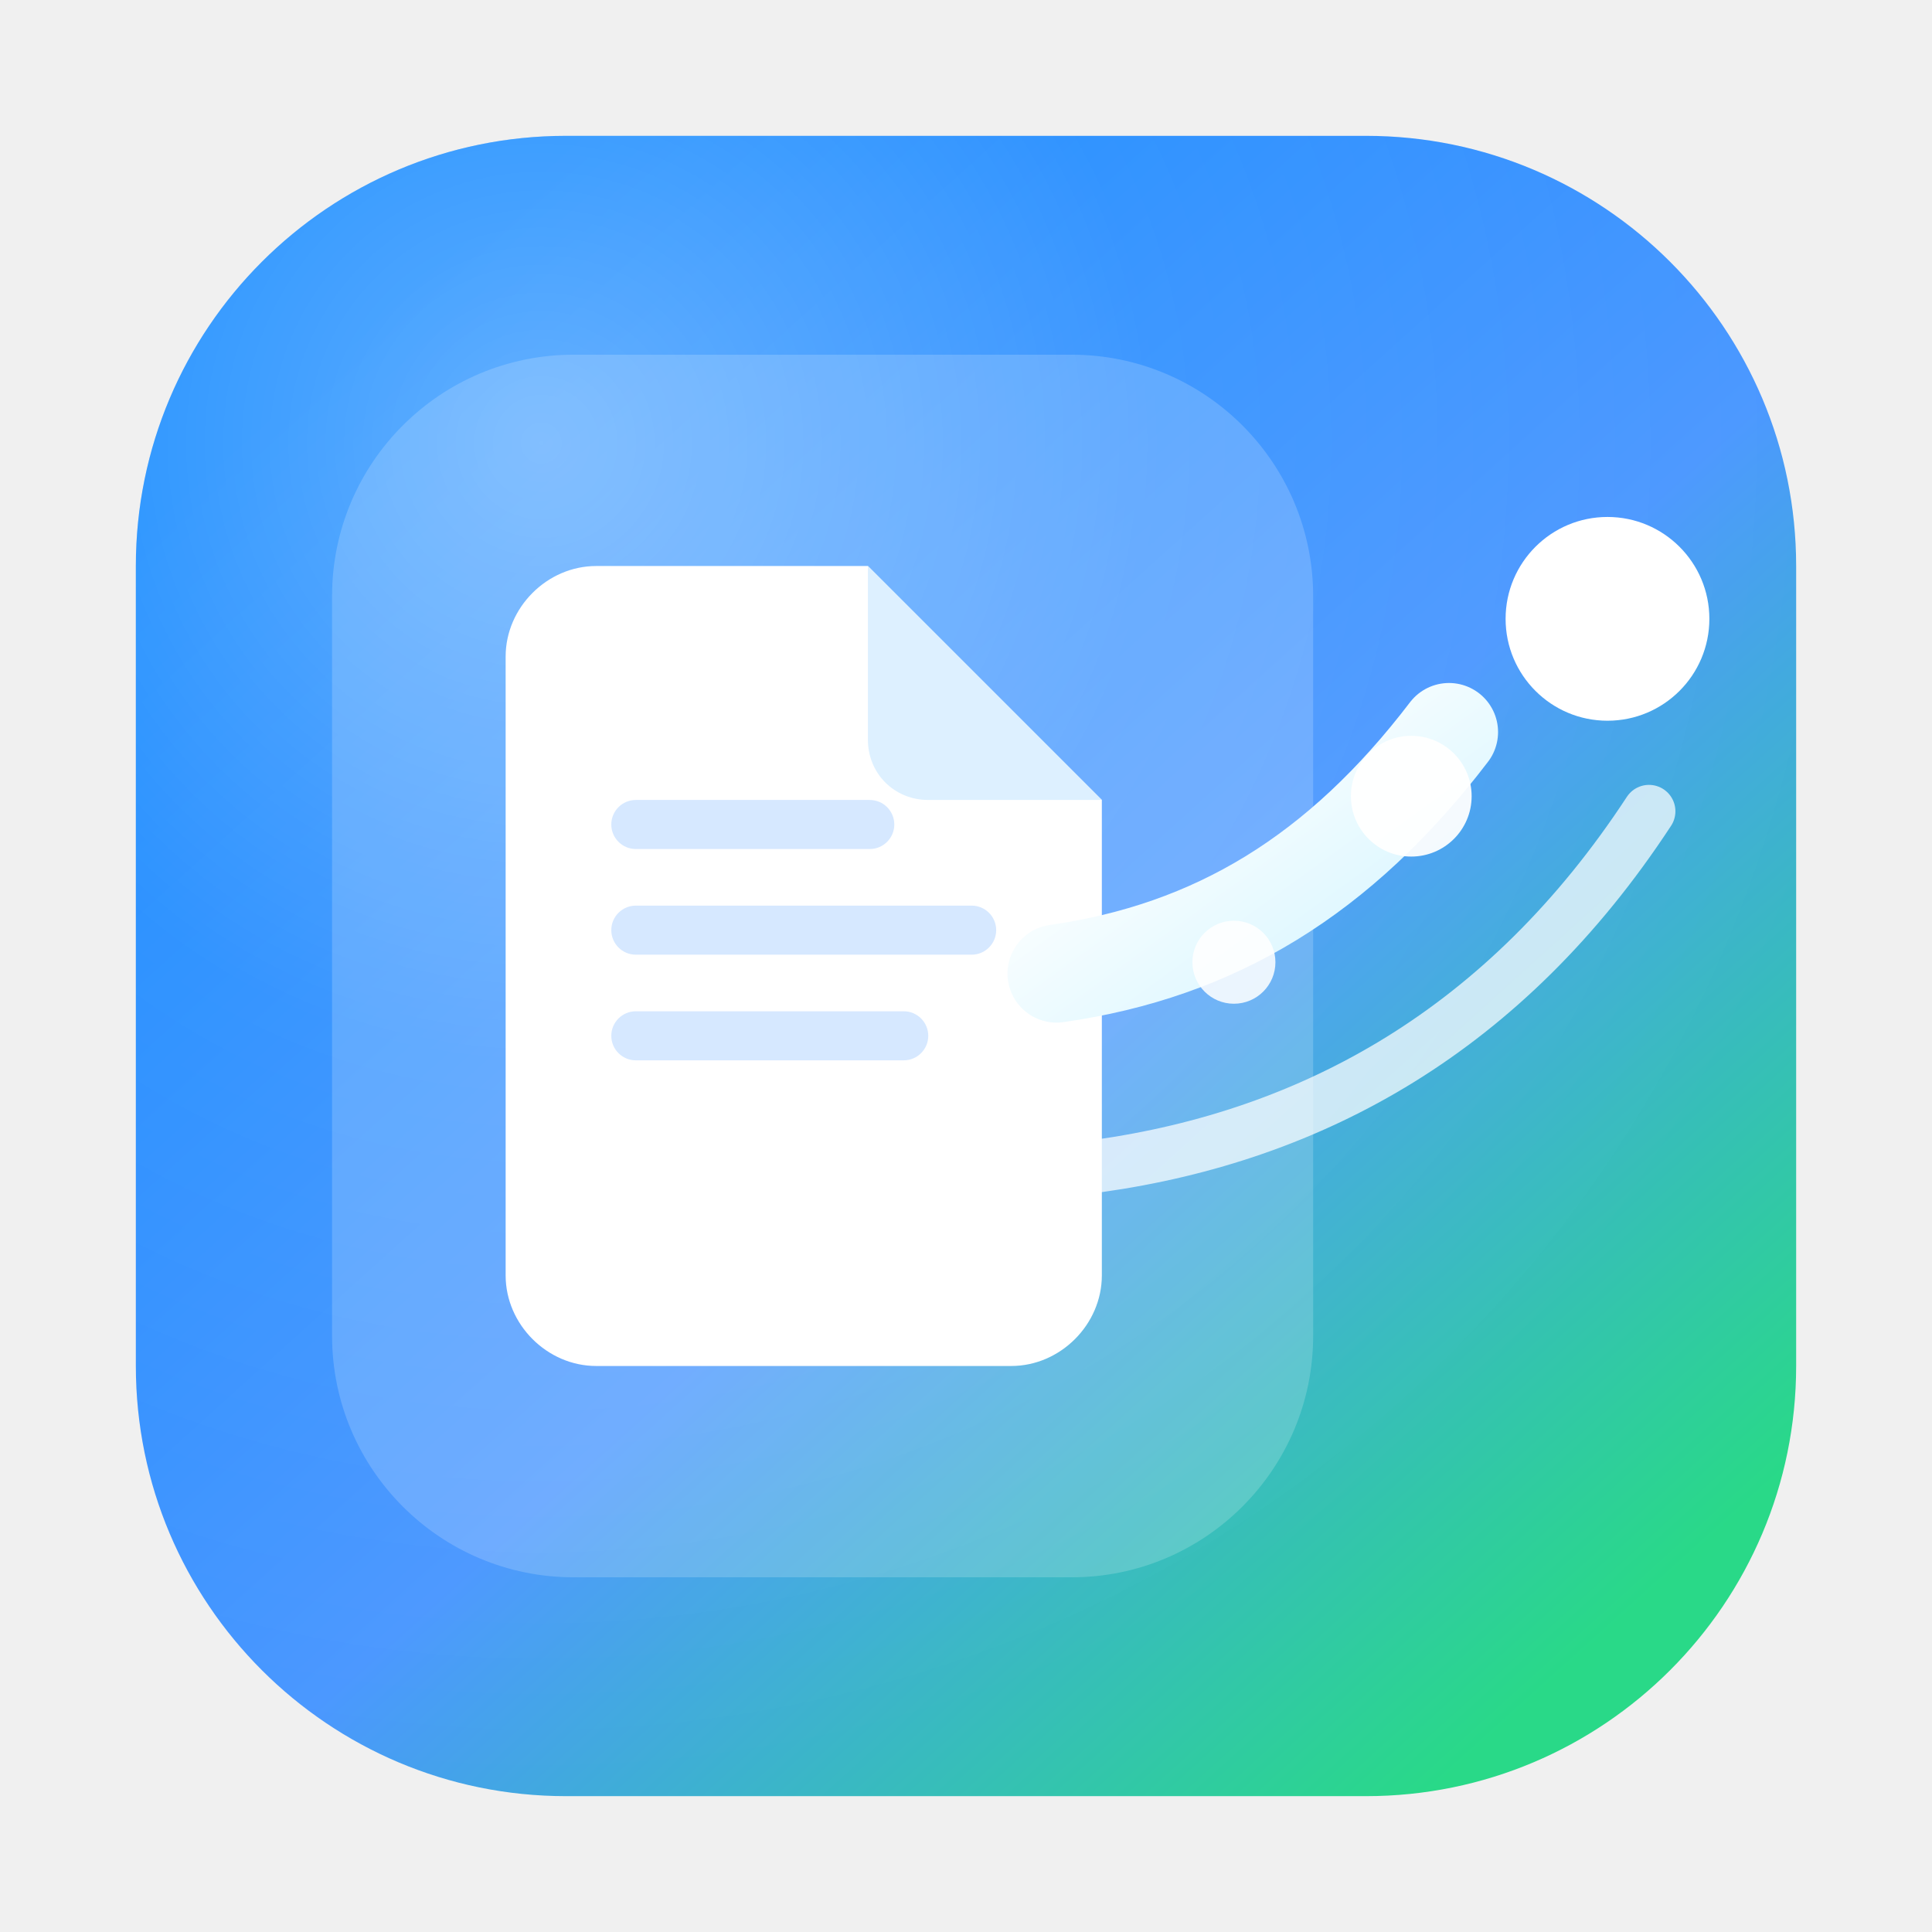
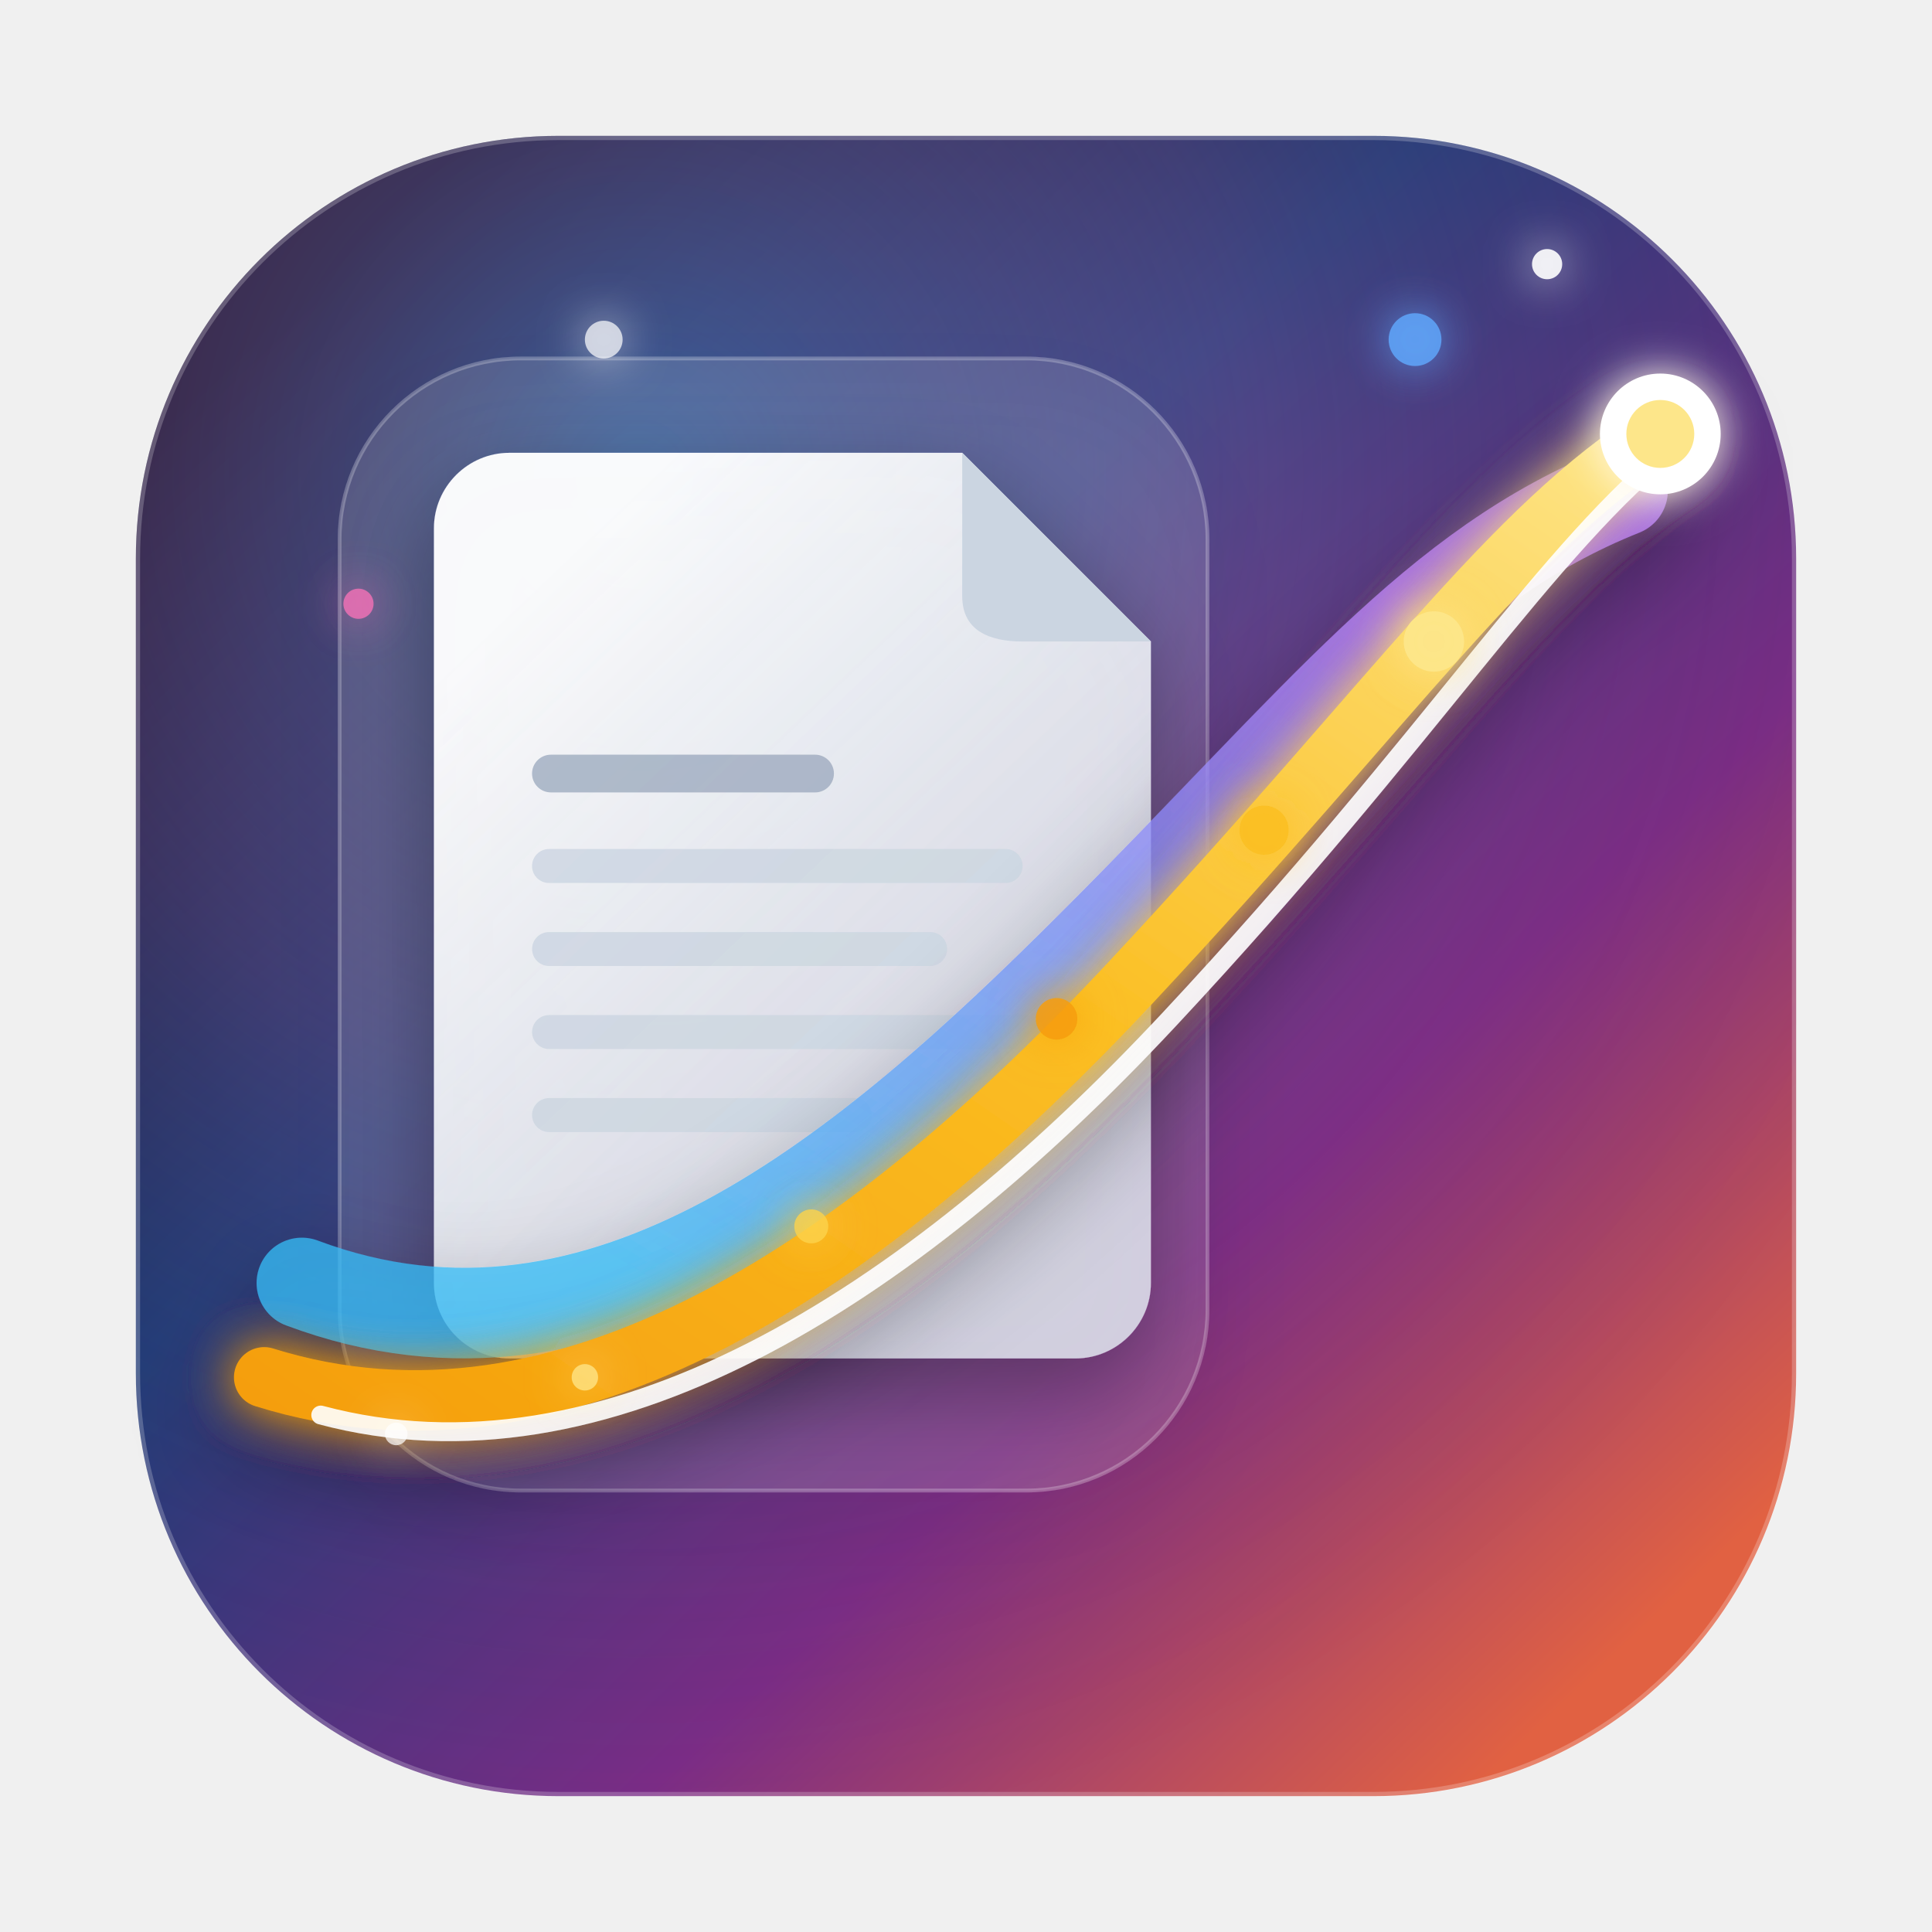
<svg xmlns="http://www.w3.org/2000/svg" width="1024" height="1024" viewBox="0 0 1024 1024">
  <defs>
-     <linearGradient id="bg" x1="14%" y1="10%" x2="88%" y2="92%">
-       <stop offset="0%" stop-color="#0A84FF" />
-       <stop offset="55%" stop-color="#4A97FF" />
-       <stop offset="100%" stop-color="#29D988" />
+     <linearGradient id="bg" x1="10%" y1="8%" x2="90%" y2="92%">
+       <stop offset="0%" stop-color="#0B132B" />
+       <stop offset="35%" stop-color="#1C3D7A" />
+       <stop offset="70%" stop-color="#7C2D88" />
+       <stop offset="100%" stop-color="#E16142" />
    </linearGradient>
-     <radialGradient id="glow" cx="24%" cy="18%" r="82%">
-       <stop offset="0%" stop-color="#FFFFFF" stop-opacity="0.34" />
-       <stop offset="46%" stop-color="#FFFFFF" stop-opacity="0.08" />
-       <stop offset="100%" stop-color="#FFFFFF" stop-opacity="0" />
+     <radialGradient id="ambientGlow" cx="30%" cy="20%" r="85%">
+       <stop offset="0%" stop-color="#60A5FA" stop-opacity="0.45" />
+       <stop offset="45%" stop-color="#F472B6" stop-opacity="0.18" />
+       <stop offset="100%" stop-color="#000000" stop-opacity="0" />
    </radialGradient>
-     <linearGradient id="trail" x1="18%" y1="20%" x2="84%" y2="76%">
-       <stop offset="0%" stop-color="#FFFFFF" />
-       <stop offset="100%" stop-color="#DDF7FF" />
+     <linearGradient id="sandStream" x1="0%" y1="100%" x2="100%" y2="0%">
+       <stop offset="0%" stop-color="#F59E0B" />
+       <stop offset="50%" stop-color="#FBBF24" />
+       <stop offset="100%" stop-color="#FDE68A" />
    </linearGradient>
+     <linearGradient id="flowRibbon" x1="15%" y1="85%" x2="85%" y2="15%">
+       <stop offset="0%" stop-color="#38BDF8" />
+       <stop offset="60%" stop-color="#818CF8" />
+       <stop offset="100%" stop-color="#C084FC" />
+     </linearGradient>
+     <linearGradient id="glassDoc" x1="20%" y1="10%" x2="80%" y2="90%">
+       <stop offset="0%" stop-color="#FFFFFF" stop-opacity="0.96" />
+       <stop offset="100%" stop-color="#E2E8F0" stop-opacity="0.82" />
+     </linearGradient>
+     <filter id="softShadow" x="-20%" y="-20%" width="140%" height="140%">
+       <feDropShadow dx="0" dy="18" stdDeviation="24" flood-color="#000000" flood-opacity="0.38" />
+     </filter>
+     <filter id="glowFilter" x="-30%" y="-30%" width="160%" height="160%">
+       <feGaussianBlur stdDeviation="12" result="blur" />
+       <feComposite in="SourceGraphic" in2="blur" operator="over" />
+     </filter>
  </defs>
-   <rect x="72" y="72" width="880" height="880" rx="228" fill="url(#bg)" />
-   <rect x="72" y="72" width="880" height="880" rx="228" fill="url(#glow)" />
-   <g transform="translate(176 188)">
-     <rect x="0" y="0" width="520" height="648" rx="128" fill="#FFFFFF" fill-opacity="0.18" />
-     <path d="M140 112c-26 0-48 22-48 48v328c0 26 22 48 48 48h220c26 0 48-22 48-48V236L284 112H140z" fill="#FFFFFF" />
-     <path d="M284 112v92c0 18 14 32 32 32h92L284 112z" fill="#DDF0FF" />
-     <rect x="148" y="236" width="150" height="26" rx="13" fill="#D6E8FF" />
-     <rect x="148" y="292" width="204" height="26" rx="13" fill="#D6E8FF" />
-     <rect x="148" y="348" width="168" height="26" rx="13" fill="#D6E8FF" />
+   <rect x="72" y="72" width="880" height="880" rx="224" fill="url(#bg)" />
+   <rect x="72" y="72" width="880" height="880" rx="224" fill="url(#ambientGlow)" />
+   <rect x="73" y="73" width="878" height="878" rx="223" fill="none" stroke="#FFFFFF" stroke-opacity="0.22" stroke-width="2.5" />
+   <g filter="url(#softShadow)" transform="translate(180, 190)">
+     <rect x="0" y="0" width="460" height="600" rx="96" fill="#FFFFFF" fill-opacity="0.12" stroke="#FFFFFF" stroke-opacity="0.25" stroke-width="2" />
  </g>
-   <g transform="translate(560 296)">
-     <path d="M0 220c84-12 150-52 208-128" fill="none" stroke="url(#trail)" stroke-width="52" stroke-linecap="round" />
-     <path d="M22 322c114-16 216-72 292-188" fill="none" stroke="#FFFFFF" stroke-opacity="0.72" stroke-width="28" stroke-linecap="round" />
-     <circle cx="292" cy="32" r="54" fill="#FFFFFF" />
-     <circle cx="188" cy="126" r="32" fill="#FFFFFF" fill-opacity="0.94" />
-     <circle cx="94" cy="214" r="22" fill="#FFFFFF" fill-opacity="0.86" />
+   <g filter="url(#softShadow)" transform="translate(230, 240)">
+     <path d="M40 0 H280 L380 100 V440 C380 462 362 480 340 480 H40 C18 480 0 462 0 440 V40 C0 18 18 0 40 0 Z" fill="url(#glassDoc)" />
+     <path d="M280 0 V76 C280 94 294 100 312 100 H380 Z" fill="#CBD5E1" />
+     <rect x="52" y="160" width="160" height="20" rx="10" fill="#94A3B8" fill-opacity="0.7" />
+     <rect x="52" y="210" width="260" height="18" rx="9" fill="#CBD5E1" fill-opacity="0.8" />
+     <rect x="52" y="254" width="220" height="18" rx="9" fill="#CBD5E1" fill-opacity="0.8" />
+     <rect x="52" y="298" width="270" height="18" rx="9" fill="#CBD5E1" fill-opacity="0.8" />
+     <rect x="52" y="342" width="180" height="18" rx="9" fill="#CBD5E1" fill-opacity="0.8" />
+   </g>
+   <g filter="url(#softShadow)">
+     <path d="M160 680 C320 740 460 620 580 500 C700 380 760 300 860 260" fill="none" stroke="url(#flowRibbon)" stroke-width="48" stroke-linecap="round" stroke-opacity="0.75" />
+     <path d="M140 730 C300 780 460 670 600 520 C740 370 800 280 880 230" fill="none" stroke="url(#sandStream)" stroke-width="32" stroke-linecap="round" filter="url(#glowFilter)" />
+     <path d="M170 750 C320 790 480 690 620 540 C760 390 820 290 890 235" fill="none" stroke="#FFFFFF" stroke-width="10" stroke-linecap="round" stroke-opacity="0.9" />
+   </g>
+   <g filter="url(#glowFilter)">
+     <circle cx="880" cy="230" r="32" fill="#FFFFFF" />
+     <circle cx="880" cy="230" r="18" fill="#FDE68A" />
+     <circle cx="760" cy="340" r="16" fill="#FDE68A" fill-opacity="0.95" />
+     <circle cx="670" cy="440" r="13" fill="#FBBF24" fill-opacity="0.9" />
+     <circle cx="560" cy="540" r="11" fill="#F59E0B" fill-opacity="0.85" />
+     <circle cx="430" cy="650" r="9" fill="#FCD34D" fill-opacity="0.8" />
+     <circle cx="310" cy="730" r="7" fill="#FDE68A" fill-opacity="0.75" />
+     <circle cx="210" cy="760" r="6" fill="#FFFFFF" fill-opacity="0.7" />
+     <circle cx="320" cy="180" r="10" fill="#FFFFFF" fill-opacity="0.7" />
+     <circle cx="750" cy="180" r="14" fill="#60A5FA" fill-opacity="0.85" />
+     <circle cx="820" cy="140" r="8" fill="#FFFFFF" fill-opacity="0.9" />
+     <circle cx="190" cy="320" r="8" fill="#F472B6" fill-opacity="0.8" />
  </g>
</svg>
